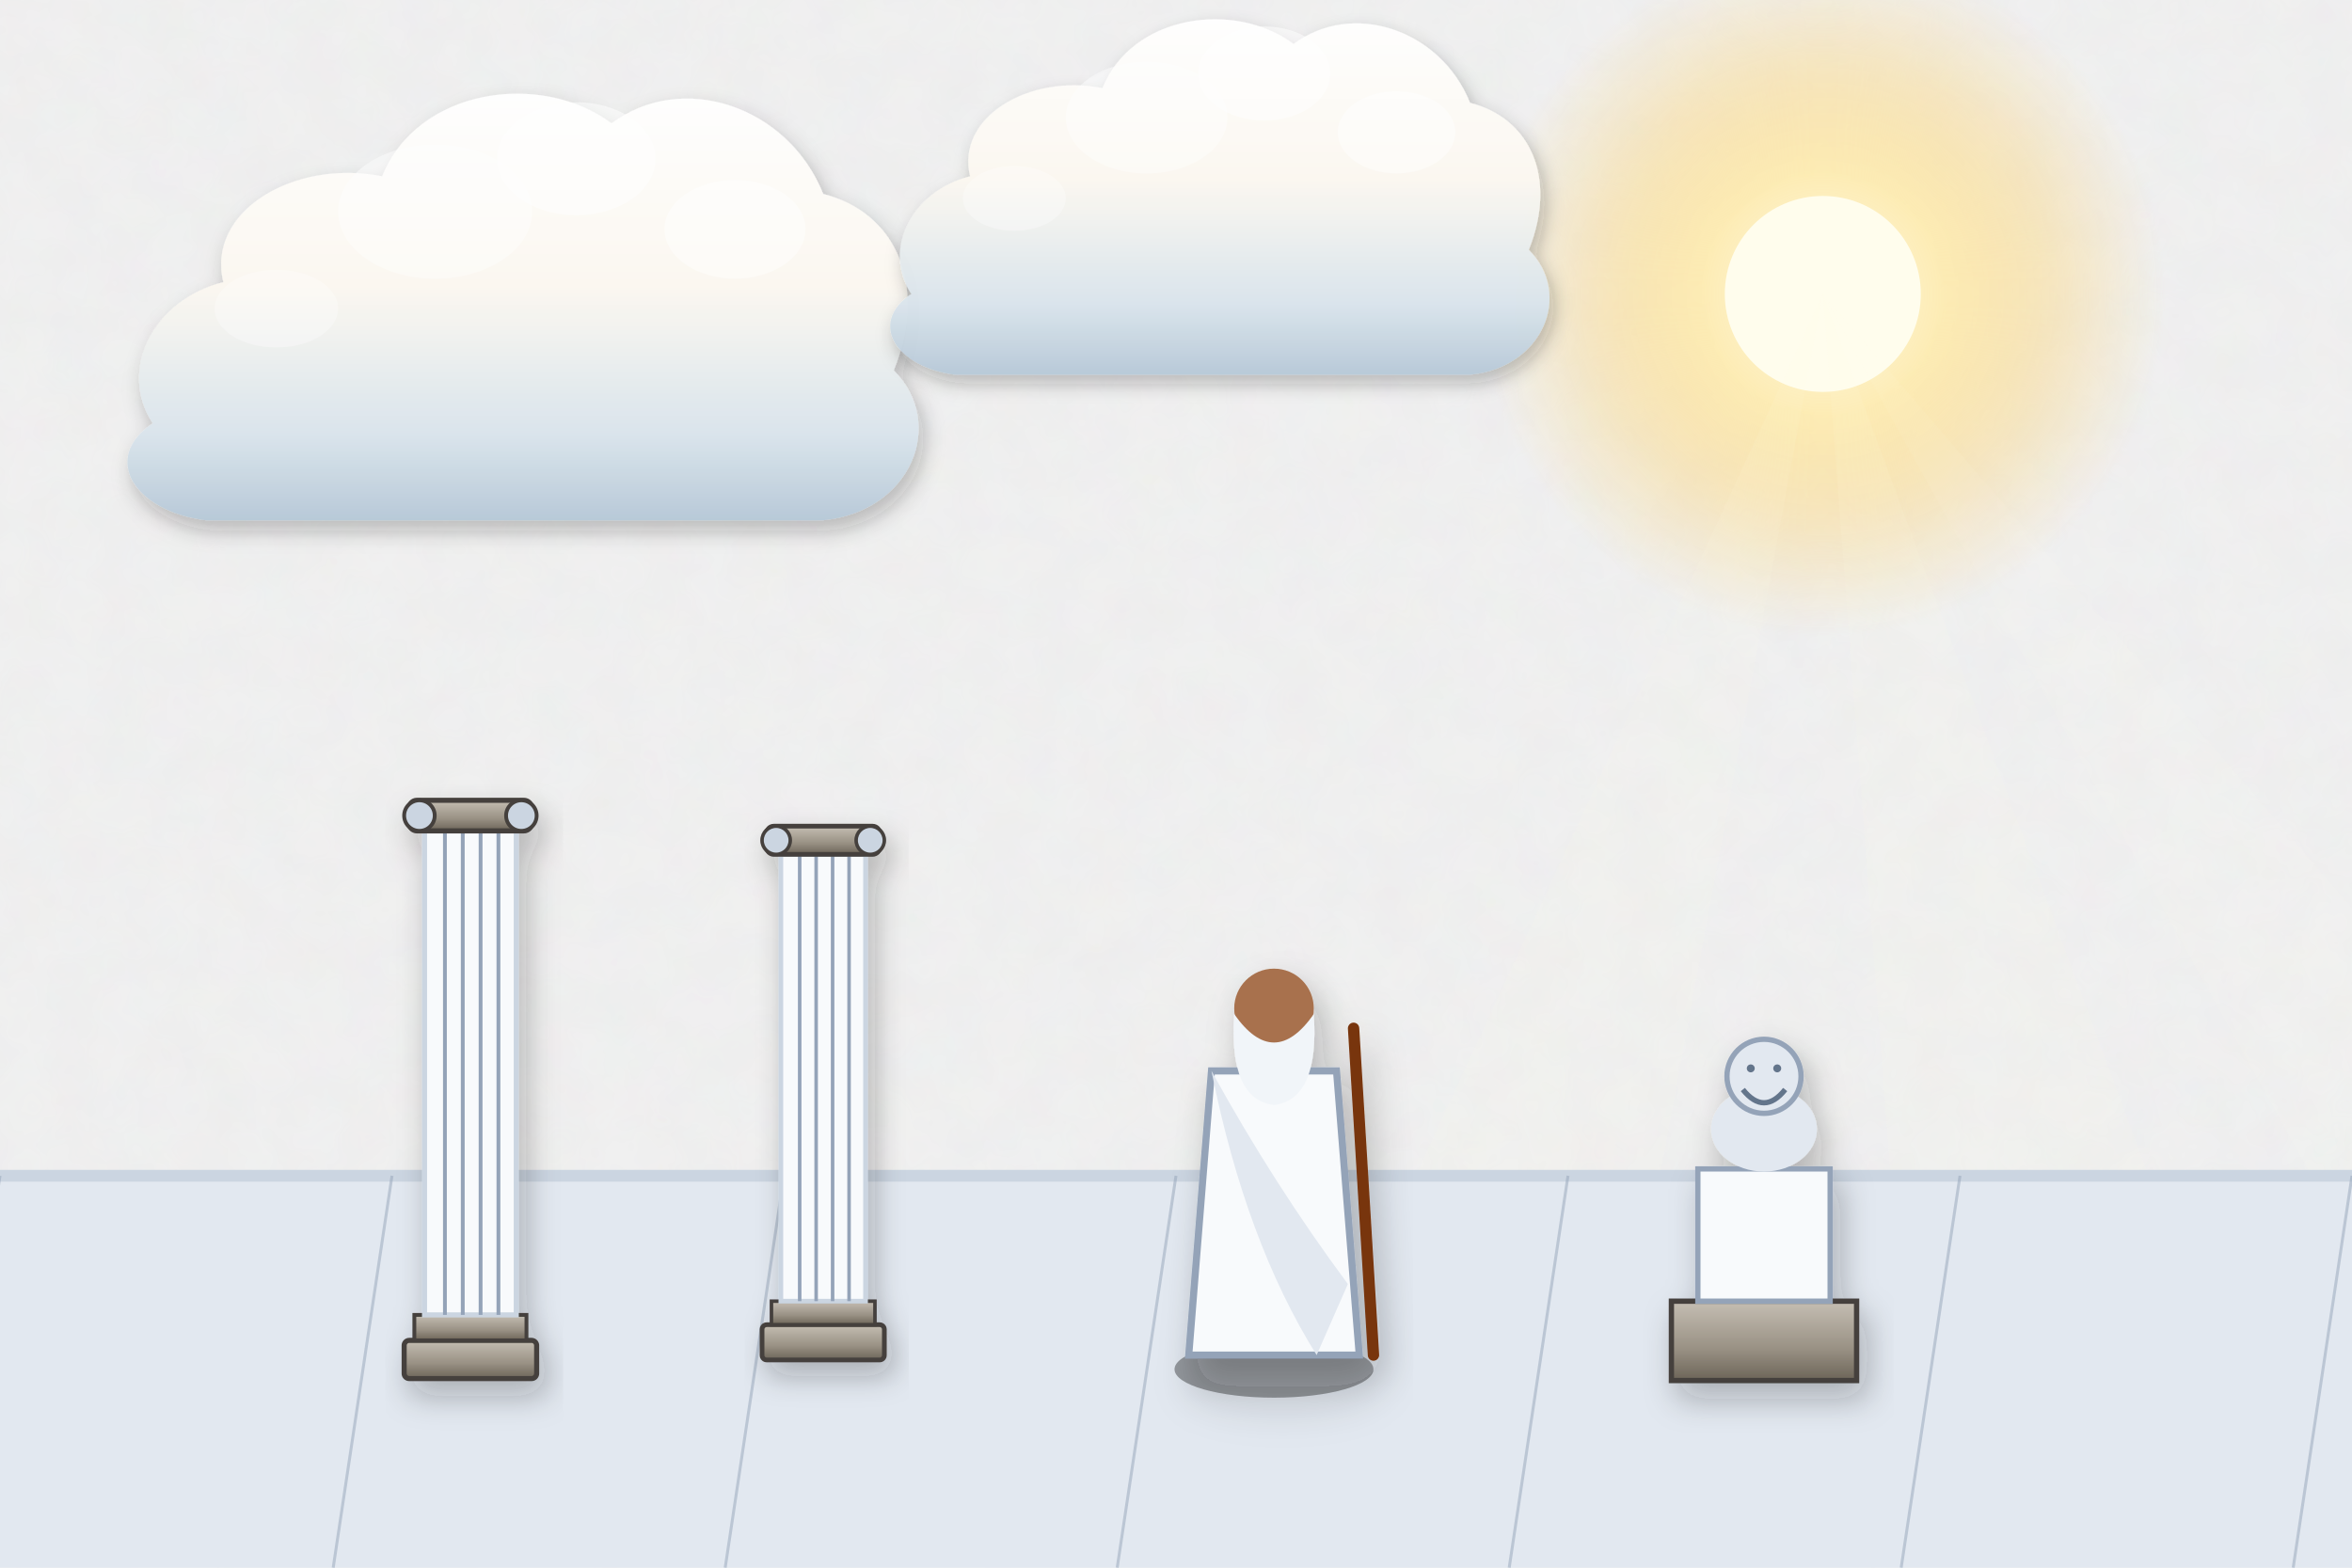
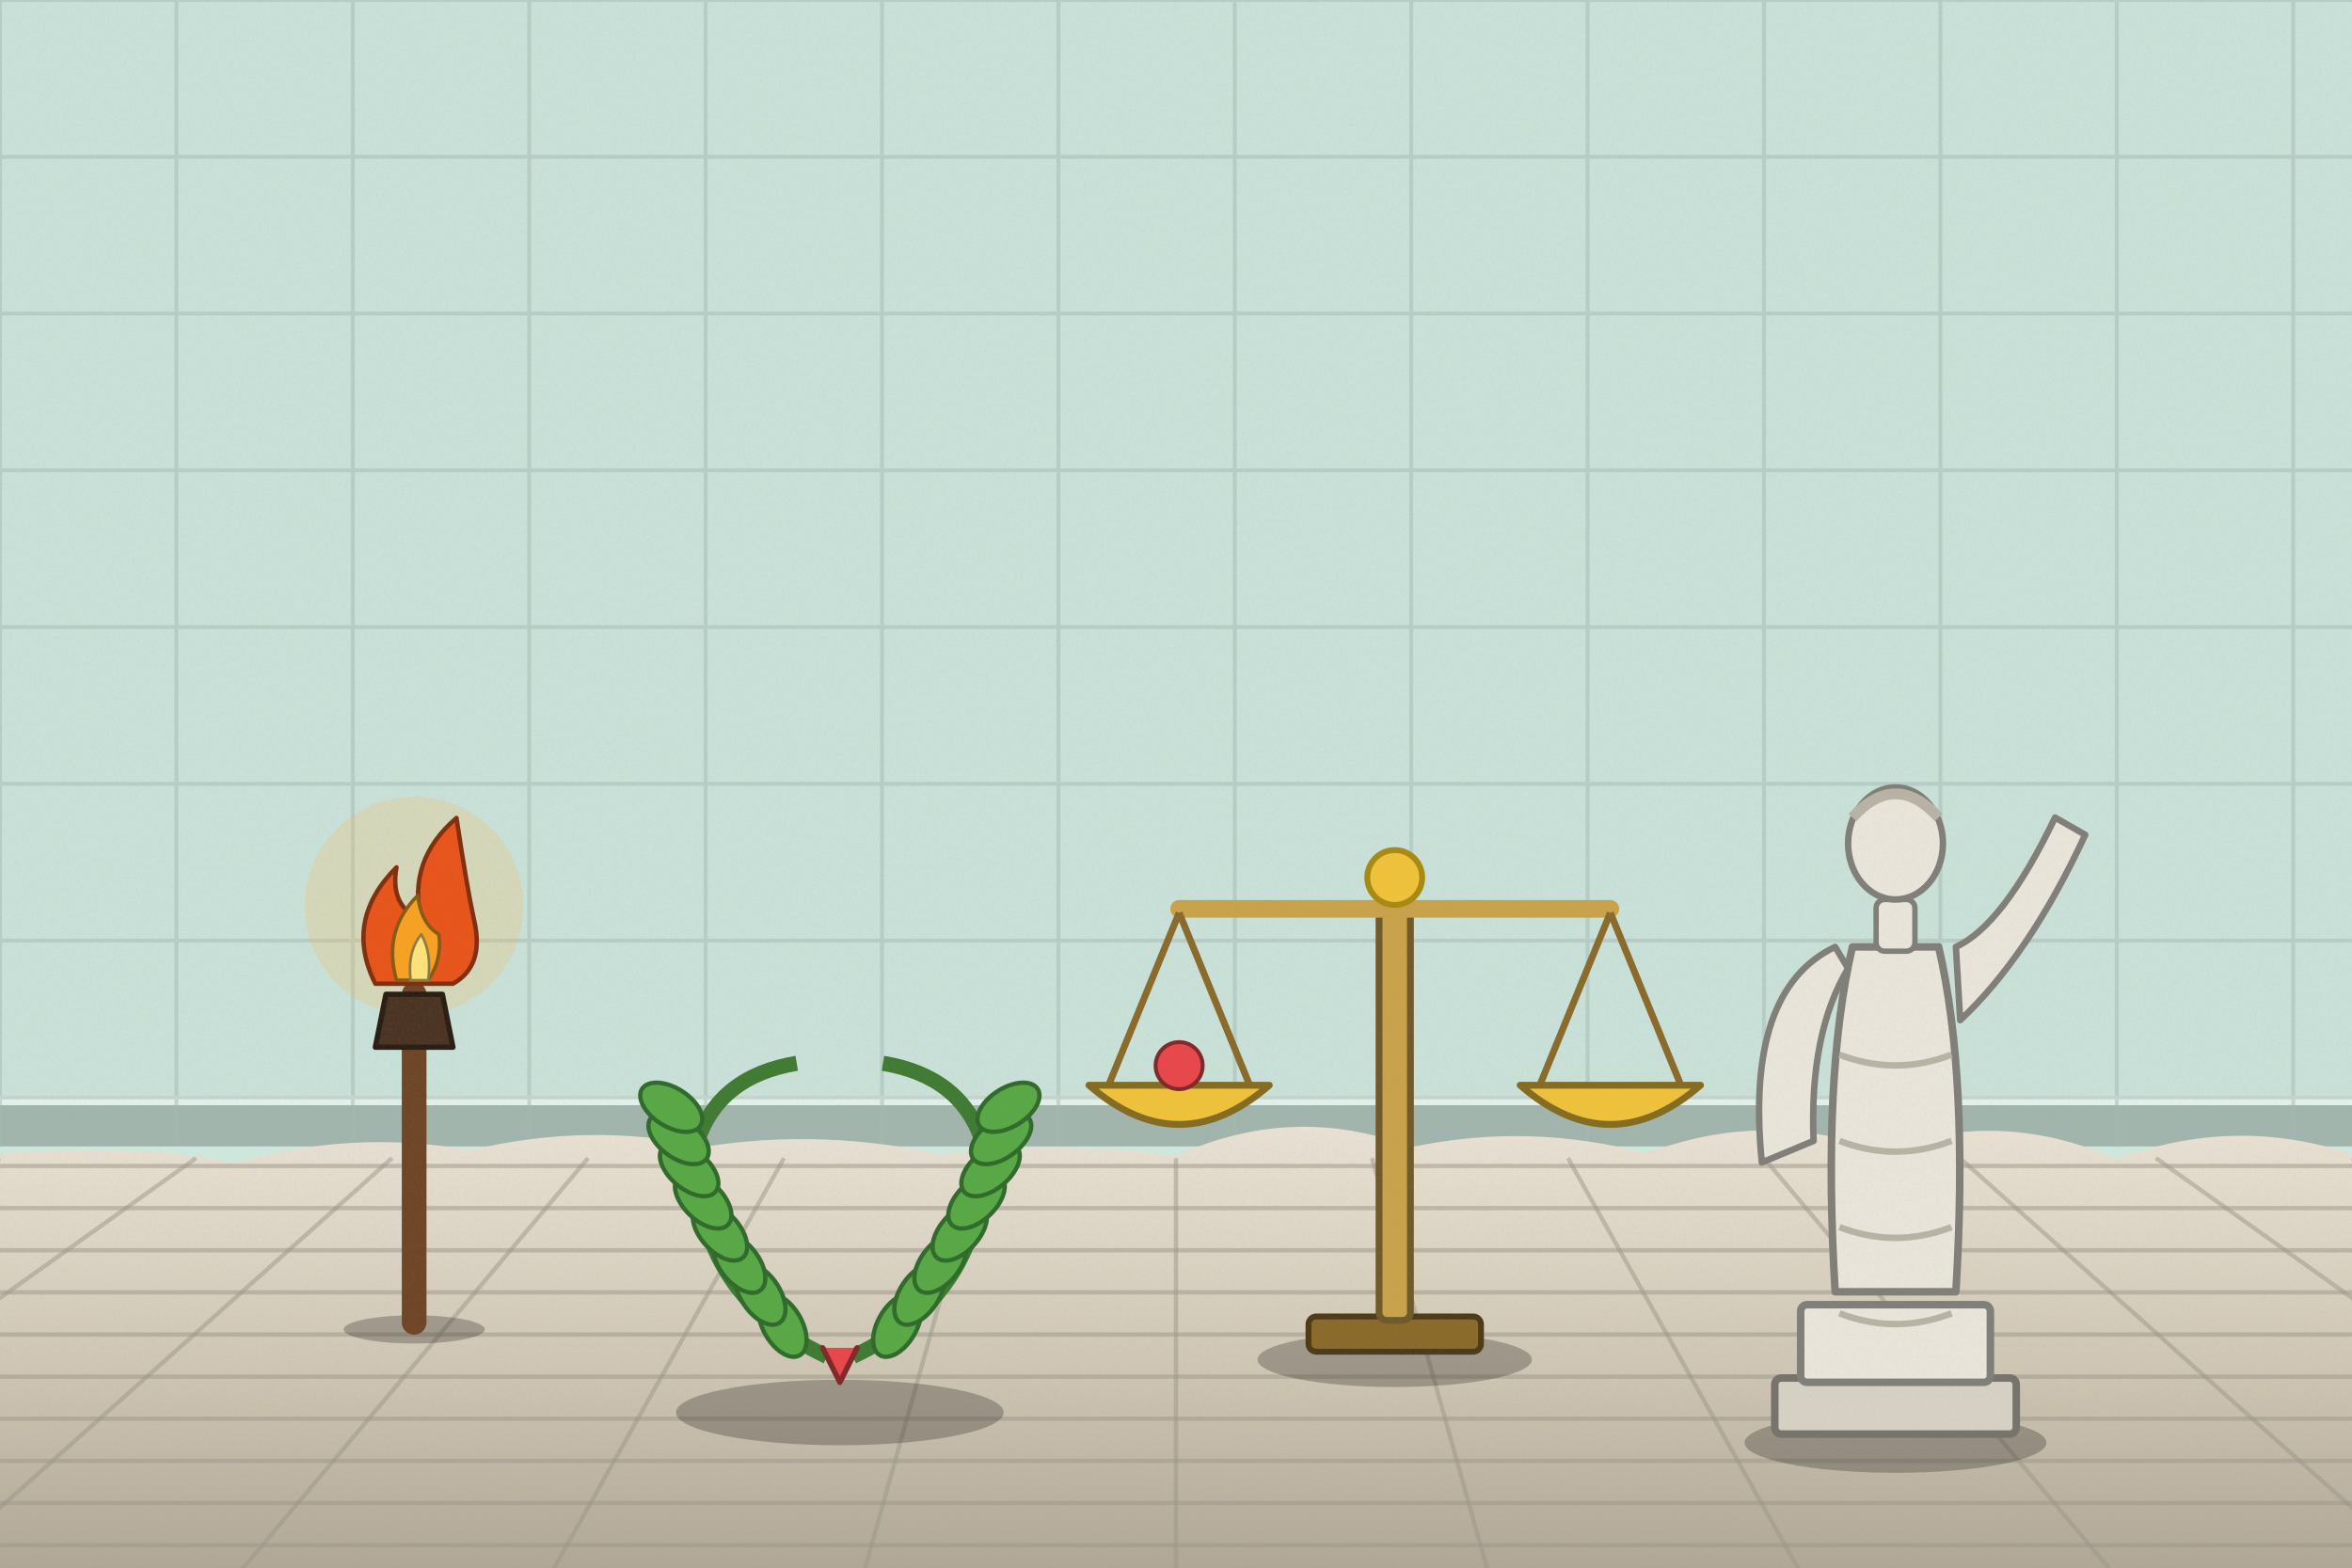
<svg xmlns="http://www.w3.org/2000/svg" viewBox="0 0 1200 800" width="1200" height="800">
  <defs>
-     <filter id="ghibliPaper" x="0%" y="0%" width="100%" height="100%">
-       <feTurbulence type="fractalNoise" baseFrequency="0.04" numOctaves="3" result="noise" seed="42" />
-       <feColorMatrix type="matrix" values="1 0 0 0 0  0 1 0 0 0  0 0 1 0 0  0 0 0 0.035 0" in="noise" result="coloredNoise" />
-       <feComposite operator="in" in2="SourceGraphic" />
-     </filter>
-     <filter id="softGlow" x="-20%" y="-20%" width="140%" height="140%">
-       <feGaussianBlur stdDeviation="8" result="blur" />
-       <feComposite in="SourceGraphic" in2="blur" operator="over" />
-     </filter>
-     <filter id="dropShadow" x="-20%" y="-20%" width="140%" height="140%">
-       <feDropShadow dx="3" dy="6" stdDeviation="6" flood-color="#141e28" flood-opacity="0.28" />
-     </filter>
-     <linearGradient id="skyDay" x1="0" y1="0" x2="0" y2="1">
-       <stop offset="0%" stop-color="#236ca7" />
-       <stop offset="35%" stop-color="#5fa3d6" />
-       <stop offset="70%" stop-color="#b8e1f2" />
-       <stop offset="100%" stop-color="#fdf3dc" />
-     </linearGradient>
-     <linearGradient id="skySunset" x1="0" y1="0" x2="0" y2="1">
-       <stop offset="0%" stop-color="#31396b" />
-       <stop offset="35%" stop-color="#73507b" />
-       <stop offset="65%" stop-color="#cb6b5c" />
-       <stop offset="85%" stop-color="#f29e5a" />
-       <stop offset="100%" stop-color="#fedaa2" />
-     </linearGradient>
-     <linearGradient id="skyDusk" x1="0" y1="0" x2="0" y2="1">
-       <stop offset="0%" stop-color="#121832" />
-       <stop offset="40%" stop-color="#262f56" />
-       <stop offset="70%" stop-color="#4e3d64" />
-       <stop offset="90%" stop-color="#915264" />
-       <stop offset="100%" stop-color="#d6846c" />
-     </linearGradient>
-     <linearGradient id="cloudBodyDay" x1="0" y1="0" x2="0" y2="1">
-       <stop offset="0%" stop-color="#ffffff" />
-       <stop offset="45%" stop-color="#fcf8f0" />
-       <stop offset="80%" stop-color="#d9e4ec" />
-       <stop offset="100%" stop-color="#b6c8d7" />
-     </linearGradient>
-     <linearGradient id="cloudBodySunset" x1="0" y1="0" x2="0" y2="1">
-       <stop offset="0%" stop-color="#fff5e6" />
-       <stop offset="40%" stop-color="#fbd0a5" />
-       <stop offset="75%" stop-color="#cf8ca0" />
-       <stop offset="100%" stop-color="#7e607c" />
-     </linearGradient>
-     <radialGradient id="sunGlowDay" cx="50%" cy="50%" r="50%">
-       <stop offset="0%" stop-color="#fffced" stop-opacity="1" />
-       <stop offset="35%" stop-color="#ffebaa" stop-opacity="0.85" />
-       <stop offset="70%" stop-color="#ffd573" stop-opacity="0.35" />
-       <stop offset="100%" stop-color="#ffd573" stop-opacity="0" />
-     </radialGradient>
-     <radialGradient id="sunGlowSunset" cx="50%" cy="50%" r="50%">
-       <stop offset="0%" stop-color="#fff8db" stop-opacity="1" />
-       <stop offset="30%" stop-color="#ffb753" stop-opacity="0.9" />
-       <stop offset="65%" stop-color="#f46e45" stop-opacity="0.4" />
-       <stop offset="100%" stop-color="#e04a43" stop-opacity="0" />
-     </radialGradient>
-     <linearGradient id="hillDistant" x1="0" y1="0" x2="0" y2="1">
-       <stop offset="0%" stop-color="#6e94a8" />
-       <stop offset="100%" stop-color="#93b9c7" />
-     </linearGradient>
-     <linearGradient id="hillMid" x1="0" y1="0" x2="0" y2="1">
-       <stop offset="0%" stop-color="#4a7c4f" />
-       <stop offset="50%" stop-color="#3c6a40" />
-       <stop offset="100%" stop-color="#2d5231" />
-     </linearGradient>
-     <linearGradient id="hillNear" x1="0" y1="0" x2="0" y2="1">
-       <stop offset="0%" stop-color="#699e4c" />
-       <stop offset="60%" stop-color="#4c7e33" />
-       <stop offset="100%" stop-color="#2f5720" />
-     </linearGradient>
-     <linearGradient id="woodTone" x1="0" y1="0" x2="0" y2="1">
-       <stop offset="0%" stop-color="#9c6d48" />
-       <stop offset="50%" stop-color="#784f30" />
-       <stop offset="100%" stop-color="#55341c" />
-     </linearGradient>
-     <linearGradient id="brassTone" x1="0" y1="0" x2="1" y2="1">
-       <stop offset="0%" stop-color="#ffe699" />
-       <stop offset="35%" stop-color="#d9a536" />
-       <stop offset="70%" stop-color="#996c14" />
-       <stop offset="100%" stop-color="#5e4007" />
+     <linearGradient id="woodTone" x1="0" y1="0" x2="1" y2="0">
+       <stop offset="0" stop-color="#a77649" />
+       <stop offset=".5" stop-color="#7d5231" />
+       <stop offset="1" stop-color="#5a381e" />
    </linearGradient>
    <linearGradient id="stoneTone" x1="0" y1="0" x2="0" y2="1">
-       <stop offset="0%" stop-color="#c5beb3" />
-       <stop offset="60%" stop-color="#999184" />
-       <stop offset="100%" stop-color="#6c6458" />
+       <stop offset="0" stop-color="#c5beb3" />
+       <stop offset="1" stop-color="#7c7468" />
    </linearGradient>
-     <linearGradient id="waterTone" x1="0" y1="0" x2="0" y2="1">
-       <stop offset="0%" stop-color="#47a5be" />
-       <stop offset="50%" stop-color="#2a7796" />
-       <stop offset="100%" stop-color="#144d6a" />
+     <filter id="softShadow" x="-20%" y="-20%" width="140%" height="140%">
+       <feDropShadow dx="2" dy="5" stdDeviation="4" flood-color="#1b1a14" flood-opacity=".25" />
+     </filter>
+     <filter id="grain" x="0" y="0" width="100%" height="100%">
+       <feTurbulence type="fractalNoise" baseFrequency=".7" numOctaves="2" seed="11" />
+       <feColorMatrix type="matrix" values="0 0 0 0 .34  0 0 0 0 .34  0 0 0 0 .32  0 0 0 .22 -.07" />
+     </filter>
+     <linearGradient id="gndG" x1="0" y1="0" x2="0" y2="1">
+       <stop offset="0" stop-color="#e9e2d4" />
+       <stop offset=".5" stop-color="#cfc6b4" />
+       <stop offset="1" stop-color="#aaa190" />
    </linearGradient>
  </defs>
-   <rect width="1200" height="800" fill="url(#skyDay)" filter="url(#ghibliPaper)" />
+   <rect width="1200" height="800" fill="#cfe8de" />
+   <rect x="0" y="0" width="1200" height="585" fill="#bed5cc" opacity=".35" />
+   <rect x="0" y="563" width="1200" height="22" fill="#a1b5ad" />
+   <rect x="0" y="559" width="1200" height="5" fill="#e2f1eb" />
+   <g stroke="#a6bab2" stroke-width="2" opacity=".5">
+     <line x1="0" y1="0" x2="0" y2="585" />
+     <line x1="90" y1="0" x2="90" y2="585" />
+     <line x1="180" y1="0" x2="180" y2="585" />
+     <line x1="270" y1="0" x2="270" y2="585" />
+     <line x1="360" y1="0" x2="360" y2="585" />
+     <line x1="450" y1="0" x2="450" y2="585" />
+     <line x1="540" y1="0" x2="540" y2="585" />
+     <line x1="630" y1="0" x2="630" y2="585" />
+     <line x1="720" y1="0" x2="720" y2="585" />
+     <line x1="810" y1="0" x2="810" y2="585" />
+     <line x1="900" y1="0" x2="900" y2="585" />
+     <line x1="990" y1="0" x2="990" y2="585" />
+     <line x1="1080" y1="0" x2="1080" y2="585" />
+     <line x1="1170" y1="0" x2="1170" y2="585" />
+     <line x1="0" y1="0" x2="1200" y2="0" />
+     <line x1="0" y1="80" x2="1200" y2="80" />
+     <line x1="0" y1="160" x2="1200" y2="160" />
+     <line x1="0" y1="240" x2="1200" y2="240" />
+     <line x1="0" y1="320" x2="1200" y2="320" />
+     <line x1="0" y1="400" x2="1200" y2="400" />
+     <line x1="0" y1="480" x2="1200" y2="480" />
+     <line x1="0" y1="560" x2="1200" y2="560" />
+   </g>
  <g>
-     <circle cx="930" cy="150" r="175" fill="url(#sunGlowDay)" />
-     <circle cx="930" cy="150" r="50" fill="#fffded" />
-     <polygon points="930,150 630,800 810,800" fill="#fffbe6" opacity="0.08" />
-     <polygon points="930,150 980,800 1170,800" fill="#fffbe6" opacity="0.08" />
-     <polygon points="930,150 1290,800 1490,800" fill="#fffbe6" opacity="0.06" />
+     <path d="M-20,591 Q60,581.4 120,593.4 Q180,576.2 240,587 Q300,572.4 360,585.1 Q420,575.8 480,589.2 Q540,581.8 600,589.8 Q660,562.6 720,585.4 Q780,572.7 840,588.6 Q900,565.8 960,587.1 Q1020,565 1080,591.5 Q1140,569 1200,589 Q1260,571.7 1320,594.3 L1240,820 L-20,820 Z" fill="url(#gndG)" />
+     <line x1="-10" y1="595" x2="1210" y2="595" stroke="#9b9587" stroke-width="2.2" opacity=".5" />
+     <line x1="-10" y1="616.5" x2="1210" y2="616.5" stroke="#9b9587" stroke-width="2.2" opacity=".5" />
+     <line x1="-10" y1="638" x2="1210" y2="638" stroke="#9b9587" stroke-width="2.2" opacity=".5" />
+     <line x1="-10" y1="659.5" x2="1210" y2="659.5" stroke="#9b9587" stroke-width="2.2" opacity=".5" />
+     <line x1="-10" y1="681" x2="1210" y2="681" stroke="#9b9587" stroke-width="2.2" opacity=".5" />
+     <line x1="-10" y1="702.5" x2="1210" y2="702.5" stroke="#9b9587" stroke-width="2.2" opacity=".5" />
+     <line x1="-10" y1="724" x2="1210" y2="724" stroke="#9b9587" stroke-width="2.2" opacity=".5" />
+     <line x1="-10" y1="745.5" x2="1210" y2="745.5" stroke="#9b9587" stroke-width="2.2" opacity=".5" />
+     <line x1="-10" y1="767" x2="1210" y2="767" stroke="#9b9587" stroke-width="2.2" opacity=".5" />
+     <line x1="-10" y1="788.5" x2="1210" y2="788.5" stroke="#9b9587" stroke-width="2.2" opacity=".5" />
+     <line x1="0" y1="591" x2="-360" y2="805" stroke="#9b9587" stroke-width="2.2" opacity=".5" />
+     <line x1="100" y1="591" x2="-200" y2="805" stroke="#9b9587" stroke-width="2.2" opacity=".5" />
+     <line x1="200" y1="591" x2="-40" y2="805" stroke="#9b9587" stroke-width="2.2" opacity=".5" />
+     <line x1="300" y1="591" x2="120" y2="805" stroke="#9b9587" stroke-width="2.2" opacity=".5" />
+     <line x1="400" y1="591" x2="280" y2="805" stroke="#9b9587" stroke-width="2.2" opacity=".5" />
+     <line x1="500" y1="591" x2="440" y2="805" stroke="#9b9587" stroke-width="2.2" opacity=".5" />
+     <line x1="600" y1="591" x2="600" y2="805" stroke="#9b9587" stroke-width="2.2" opacity=".5" />
+     <line x1="700" y1="591" x2="760" y2="805" stroke="#9b9587" stroke-width="2.2" opacity=".5" />
+     <line x1="800" y1="591" x2="920" y2="805" stroke="#9b9587" stroke-width="2.2" opacity=".5" />
+     <line x1="900" y1="591" x2="1080" y2="805" stroke="#9b9587" stroke-width="2.2" opacity=".5" />
+     <line x1="1000" y1="591" x2="1240" y2="805" stroke="#9b9587" stroke-width="2.2" opacity=".5" />
+     <line x1="1100" y1="591" x2="1400" y2="805" stroke="#9b9587" stroke-width="2.2" opacity=".5" />
+     <line x1="1200" y1="591" x2="1560" y2="805" stroke="#9b9587" stroke-width="2.2" opacity=".5" />
  </g>
-   <g transform="translate(240, 180) scale(0.9)" opacity="0.95">
-     <path d="M-180,40        C-200,10 -180,-30 -140,-40        C-150,-80 -100,-110 -50,-100        C-30,-150 40,-160 80,-130        C120,-160 180,-140 200,-90        C240,-80 260,-40 240,10        C270,40 250,90 200,95        L-150,95        C-190,90 -210,60 -180,40 Z" fill="url(#cloudBodyDay)" filter="url(#dropShadow)" />
-     <ellipse cx="60" cy="-110" rx="45" ry="32" fill="#ffffff" opacity="0.55" />
-     <ellipse cx="-20" cy="-80" rx="55" ry="38" fill="#ffffff" opacity="0.45" />
-     <ellipse cx="150" cy="-70" rx="40" ry="28" fill="#ffffff" opacity="0.5" />
-     <ellipse cx="-110" cy="-25" rx="35" ry="22" fill="#ffffff" opacity="0.35" />
+   <g transform="translate(211.3,678.4) scale(0.9)">
+     <ellipse cx="0" cy="0" rx="40" ry="8" fill="#1b1a14" opacity="0.28" />
+     <circle cx="0" cy="-240" r="62" fill="#ffb347" opacity=".22" />
+     <line x1="0" y1="-4" x2="0" y2="-190" stroke="#6e4526" stroke-width="14" stroke-linecap="round" />
+     <path d="M-16,-190 L16,-190 L22,-160 L-22,-160 Z" fill="#4a3322" stroke="#291c13" stroke-width="3" stroke-linejoin="round" stroke-linecap="round" />
+     <path d="M-22,-196 Q-40,-232 -10,-262 Q-14,-240 4,-232 Q-4,-266 24,-290 Q30,-250 34,-232 Q40,-206 22,-196 Z" fill="#e8541a" stroke="#802e0e" stroke-width="2.5" stroke-linejoin="round" stroke-linecap="round" />
+     <path d="M-10,-198 Q-18,-226 2,-246 Q4,-230 14,-224 Q16,-210 8,-198 Z" fill="#f7a122" stroke="#885913" stroke-width="2" stroke-linejoin="round" stroke-linecap="round" />
+     <path d="M-2,-198 Q-4,-214 4,-224 Q10,-214 8,-198 Z" fill="#ffe27a" stroke="#8c7c43" stroke-width="1.5" stroke-linejoin="round" stroke-linecap="round" />
  </g>
-   <g transform="translate(600, 120) scale(0.75)" opacity="0.95">
-     <path d="M-180,40        C-200,10 -180,-30 -140,-40        C-150,-80 -100,-110 -50,-100        C-30,-150 40,-160 80,-130        C120,-160 180,-140 200,-90        C240,-80 260,-40 240,10        C270,40 250,90 200,95        L-150,95        C-190,90 -210,60 -180,40 Z" fill="url(#cloudBodyDay)" filter="url(#dropShadow)" />
-     <ellipse cx="60" cy="-110" rx="45" ry="32" fill="#ffffff" opacity="0.55" />
-     <ellipse cx="-20" cy="-80" rx="55" ry="38" fill="#ffffff" opacity="0.45" />
-     <ellipse cx="150" cy="-70" rx="40" ry="28" fill="#ffffff" opacity="0.5" />
-     <ellipse cx="-110" cy="-25" rx="35" ry="22" fill="#ffffff" opacity="0.35" />
+   <g transform="translate(711.6,693.8) scale(1)">
+     <ellipse cx="0" cy="0" rx="70" ry="14" fill="#1b1a14" opacity="0.28" />
+     <rect x="-44" y="-22" width="88" height="18" rx="4" fill="#8a6a2a" stroke="#4c3a17" stroke-width="3" />
+     <rect x="-8" y="-250" width="16" height="230" rx="4" fill="#c9a24a" stroke="#6f5929" stroke-width="3.5" />
+     <line x1="-110" y1="-230" x2="110" y2="-230" stroke="#c9a24a" stroke-width="9" stroke-linecap="round" />
+     <circle cx="0" cy="-246" r="14" fill="#f0c23a" stroke="#a88a10" stroke-width="3" />
+     <path d="M-110,-228 L-146,-140 M-110,-228 L-74,-140" stroke="#8a6a2a" stroke-width="3.5" />
+     <path d="M-156,-140 Q-110,-100 -64,-140 Z" fill="#f0c23a" stroke="#846b20" stroke-width="3.5" stroke-linejoin="round" stroke-linecap="round" />
+     <path d="M110,-228 L74,-140 M110,-228 L146,-140" stroke="#8a6a2a" stroke-width="3.5" />
+     <path d="M64,-140 Q110,-100 156,-140 Z" fill="#f0c23a" stroke="#846b20" stroke-width="3.5" stroke-linejoin="round" stroke-linecap="round" />
+     <ellipse cx="-110" cy="-150" rx="12" ry="12" fill="#e8464a" stroke="#802729" stroke-width="2" />
  </g>
-   <polygon points="-50,600 1250,600 1250,800 -50,800" fill="#e2e8f0" />
-   <line x1="-50" y1="600" x2="1250" y2="600" stroke="#cbd5e1" stroke-width="6" />
-   <line x1="0" y1="600" x2="-30" y2="800" stroke="#94a3b8" stroke-width="1.5" opacity="0.5" />
-   <line x1="200" y1="600" x2="170" y2="800" stroke="#94a3b8" stroke-width="1.5" opacity="0.5" />
-   <line x1="400" y1="600" x2="370" y2="800" stroke="#94a3b8" stroke-width="1.5" opacity="0.5" />
-   <line x1="600" y1="600" x2="570" y2="800" stroke="#94a3b8" stroke-width="1.5" opacity="0.5" />
-   <line x1="800" y1="600" x2="770" y2="800" stroke="#94a3b8" stroke-width="1.5" opacity="0.5" />
-   <line x1="1000" y1="600" x2="970" y2="800" stroke="#94a3b8" stroke-width="1.5" opacity="0.5" />
-   <line x1="1200" y1="600" x2="1170" y2="800" stroke="#94a3b8" stroke-width="1.5" opacity="0.5" />
-   <g transform="translate(240, 580) scale(1.3)" filter="url(#dropShadow)">
-     <rect x="-26" y="80" width="52" height="15" rx="2" fill="url(#stoneTone)" stroke="#44403c" stroke-width="2" />
-     <rect x="-22" y="70" width="44" height="10" fill="url(#stoneTone)" stroke="#44403c" stroke-width="1.5" />
-     <rect x="-18" y="-120" width="36" height="190" fill="#f8fafc" stroke="#cbd5e1" stroke-width="2" />
-     <line x1="-10" y1="-120" x2="-10" y2="70" stroke="#94a3b8" stroke-width="1.5" />
-     <line x1="-3" y1="-120" x2="-3" y2="70" stroke="#94a3b8" stroke-width="1.5" />
-     <line x1="4" y1="-120" x2="4" y2="70" stroke="#94a3b8" stroke-width="1.5" />
-     <line x1="11" y1="-120" x2="11" y2="70" stroke="#94a3b8" stroke-width="1.5" />
-     <rect x="-24" y="-132" width="48" height="12" rx="3" fill="url(#stoneTone)" stroke="#44403c" stroke-width="2" />
-     <circle cx="-20" cy="-126" r="6" fill="#cbd5e1" stroke="#44403c" stroke-width="1.5" />
-     <circle cx="20" cy="-126" r="6" fill="#cbd5e1" stroke="#44403c" stroke-width="1.5" />
+   <g transform="translate(428.5,720.8) scale(1.1)">
+     <ellipse cx="0" cy="0" rx="76" ry="15.2" fill="#1b1a14" opacity="0.28" />
+     <g transform="translate(0,-86)">
+       <path d="M-6,60 Q-70,30 -66,-40 Q-56,-70 -20,-76" stroke="#3f7a32" stroke-width="7" fill="none" />
+       <ellipse cx="-26.6" cy="45.6" rx="9" ry="16" fill="#58a845" stroke="#2f6a2a" stroke-width="2" transform="rotate(-30 -26.6 45.6)" />
+       <ellipse cx="-36.9" cy="31.1" rx="9" ry="16" fill="#58a845" stroke="#2f6a2a" stroke-width="2" transform="rotate(-34 -36.9 31.1)" />
+       <ellipse cx="-46.7" cy="16.7" rx="9" ry="16" fill="#58a845" stroke="#2f6a2a" stroke-width="2" transform="rotate(-38 -46.7 16.7)" />
+       <ellipse cx="-55.6" cy="2.2" rx="9" ry="16" fill="#58a845" stroke="#2f6a2a" stroke-width="2" transform="rotate(-42 -55.6 2.2)" />
+       <ellipse cx="-63.4" cy="-12.2" rx="9" ry="16" fill="#58a845" stroke="#2f6a2a" stroke-width="2" transform="rotate(-46 -63.4 -12.2)" />
+       <ellipse cx="-69.9" cy="-26.7" rx="9" ry="16" fill="#58a845" stroke="#2f6a2a" stroke-width="2" transform="rotate(-50 -69.9 -26.7)" />
+       <ellipse cx="-74.8" cy="-41.1" rx="9" ry="16" fill="#58a845" stroke="#2f6a2a" stroke-width="2" transform="rotate(-54 -74.8 -41.1)" />
+       <ellipse cx="-78.2" cy="-55.6" rx="9" ry="16" fill="#58a845" stroke="#2f6a2a" stroke-width="2" transform="rotate(-58 -78.2 -55.6)" />
+       <path d="M6,60 Q70,30 66,-40 Q56,-70 20,-76" stroke="#3f7a32" stroke-width="7" fill="none" />
+       <ellipse cx="26.6" cy="45.6" rx="9" ry="16" fill="#58a845" stroke="#2f6a2a" stroke-width="2" transform="rotate(30 26.6 45.6)" />
+       <ellipse cx="36.9" cy="31.1" rx="9" ry="16" fill="#58a845" stroke="#2f6a2a" stroke-width="2" transform="rotate(34 36.9 31.1)" />
+       <ellipse cx="46.7" cy="16.7" rx="9" ry="16" fill="#58a845" stroke="#2f6a2a" stroke-width="2" transform="rotate(38 46.7 16.7)" />
+       <ellipse cx="55.6" cy="2.2" rx="9" ry="16" fill="#58a845" stroke="#2f6a2a" stroke-width="2" transform="rotate(42 55.6 2.2)" />
+       <ellipse cx="63.4" cy="-12.2" rx="9" ry="16" fill="#58a845" stroke="#2f6a2a" stroke-width="2" transform="rotate(46 63.4 -12.2)" />
+       <ellipse cx="69.9" cy="-26.7" rx="9" ry="16" fill="#58a845" stroke="#2f6a2a" stroke-width="2" transform="rotate(50 69.9 -26.7)" />
+       <ellipse cx="74.8" cy="-41.1" rx="9" ry="16" fill="#58a845" stroke="#2f6a2a" stroke-width="2" transform="rotate(54 74.8 -41.1)" />
+       <ellipse cx="78.2" cy="-55.6" rx="9" ry="16" fill="#58a845" stroke="#2f6a2a" stroke-width="2" transform="rotate(58 78.2 -55.6)" />
+       <path d="M-8,56 L0,72 L8,56" fill="#e8464a" stroke="#802729" stroke-width="2.5" stroke-linejoin="round" stroke-linecap="round" />
+     </g>
  </g>
-   <g transform="translate(420, 580) scale(1.2)" filter="url(#dropShadow)">
-     <rect x="-26" y="80" width="52" height="15" rx="2" fill="url(#stoneTone)" stroke="#44403c" stroke-width="2" />
-     <rect x="-22" y="70" width="44" height="10" fill="url(#stoneTone)" stroke="#44403c" stroke-width="1.5" />
-     <rect x="-18" y="-120" width="36" height="190" fill="#f8fafc" stroke="#cbd5e1" stroke-width="2" />
-     <line x1="-10" y1="-120" x2="-10" y2="70" stroke="#94a3b8" stroke-width="1.5" />
-     <line x1="-3" y1="-120" x2="-3" y2="70" stroke="#94a3b8" stroke-width="1.5" />
-     <line x1="4" y1="-120" x2="4" y2="70" stroke="#94a3b8" stroke-width="1.5" />
-     <line x1="11" y1="-120" x2="11" y2="70" stroke="#94a3b8" stroke-width="1.5" />
-     <rect x="-24" y="-132" width="48" height="12" rx="3" fill="url(#stoneTone)" stroke="#44403c" stroke-width="2" />
-     <circle cx="-20" cy="-126" r="6" fill="#cbd5e1" stroke="#44403c" stroke-width="1.5" />
-     <circle cx="20" cy="-126" r="6" fill="#cbd5e1" stroke="#44403c" stroke-width="1.5" />
+   <g transform="translate(967.1,736.2) scale(1.1)">
+     <ellipse cx="0" cy="0" rx="70" ry="14" fill="#1b1a14" opacity="0.28" />
+     <rect x="-56" y="-30" width="112" height="26" rx="3" fill="#d6d1c4" stroke="#76736c" stroke-width="3.5" />
+     <rect x="-44" y="-64" width="88" height="36" rx="3" fill="#e9e5da" stroke="#807e78" stroke-width="3.5" />
+     <path d="M-28,-70 Q-34,-170 -20,-230 L20,-230 Q34,-170 28,-70 Z" fill="#e9e5da" stroke="#807e78" stroke-width="3.5" stroke-linejoin="round" stroke-linecap="round" />
+     <path d="M-28,-230 Q-70,-210 -62,-130 L-38,-140 Q-40,-190 -22,-220 Z" fill="#e9e5da" stroke="#807e78" stroke-width="3" stroke-linejoin="round" stroke-linecap="round" />
+     <path d="M28,-230 Q50,-240 74,-290 L88,-282 Q62,-226 30,-196 Z" fill="#e9e5da" stroke="#807e78" stroke-width="3" stroke-linejoin="round" stroke-linecap="round" />
+     <rect x="-9" y="-252" width="18" height="24" rx="4" fill="#e9e5da" stroke="#807e78" stroke-width="2.5" />
+     <ellipse cx="0" cy="-278" rx="22" ry="26" fill="#e9e5da" stroke="#807e78" stroke-width="3" />
+     <path d="M-20,-290 Q0,-312 20,-290" stroke="#b8b3a4" stroke-width="5" fill="none" />
+     <path d="M-26,-60 Q0,-50 26,-60" stroke="#b8b3a4" stroke-width="3" fill="none" />
+     <path d="M-26,-100 Q0,-90 26,-100" stroke="#b8b3a4" stroke-width="3" fill="none" />
+     <path d="M-26,-140 Q0,-130 26,-140" stroke="#b8b3a4" stroke-width="3" fill="none" />
+     <path d="M-26,-180 Q0,-170 26,-180" stroke="#b8b3a4" stroke-width="3" fill="none" />
  </g>
-   <g transform="translate(900, 610) scale(1.35)" filter="url(#dropShadow)">
-     <rect x="-35" y="40" width="70" height="30" fill="url(#stoneTone)" stroke="#44403c" stroke-width="2" />
-     <rect x="-25" y="-10" width="50" height="50" fill="#f8fafc" stroke="#94a3b8" stroke-width="2" />
-     <ellipse cx="0" cy="-25" rx="20" ry="16" fill="#e2e8f0" />
-     <circle cx="0" cy="-45" r="14" fill="#e2e8f0" stroke="#94a3b8" stroke-width="2" />
-     <path d="M-8,-40 Q0,-30 8,-40" stroke="#64748b" stroke-width="2" fill="none" />
-     <circle cx="-5" cy="-48" r="1.5" fill="#64748b" />
-     <circle cx="5" cy="-48" r="1.5" fill="#64748b" />
-   </g>
-   <g transform="translate(650, 590) scale(1.45)" filter="url(#dropShadow)">
-     <ellipse cx="0" cy="75" rx="35" ry="10" fill="#000000" opacity="0.35" />
-     <path d="M-22,-30 L22,-30 L30,70 L-30,70 Z" fill="#f8fafc" stroke="#94a3b8" stroke-width="2.5" />
-     <path d="M-22,-30 Q0,10 26,45 L15,70 Q-10,30 -22,-30 Z" fill="#e2e8f0" />
-     <circle cx="0" cy="-52" r="14" fill="#a8714e" />
-     <path d="M-14,-50 Q0,-30 14,-50 Q16,-20 0,-18 Q-16,-20 -14,-50 Z" fill="#f1f5f9" />
-     <line x1="28" y1="-45" x2="35" y2="70" stroke="#78350f" stroke-width="4" stroke-linecap="round" />
-   </g>
+   <rect x="-1" y="0" width="1202" height="800" filter="url(#grain)" opacity=".55" />
</svg>
